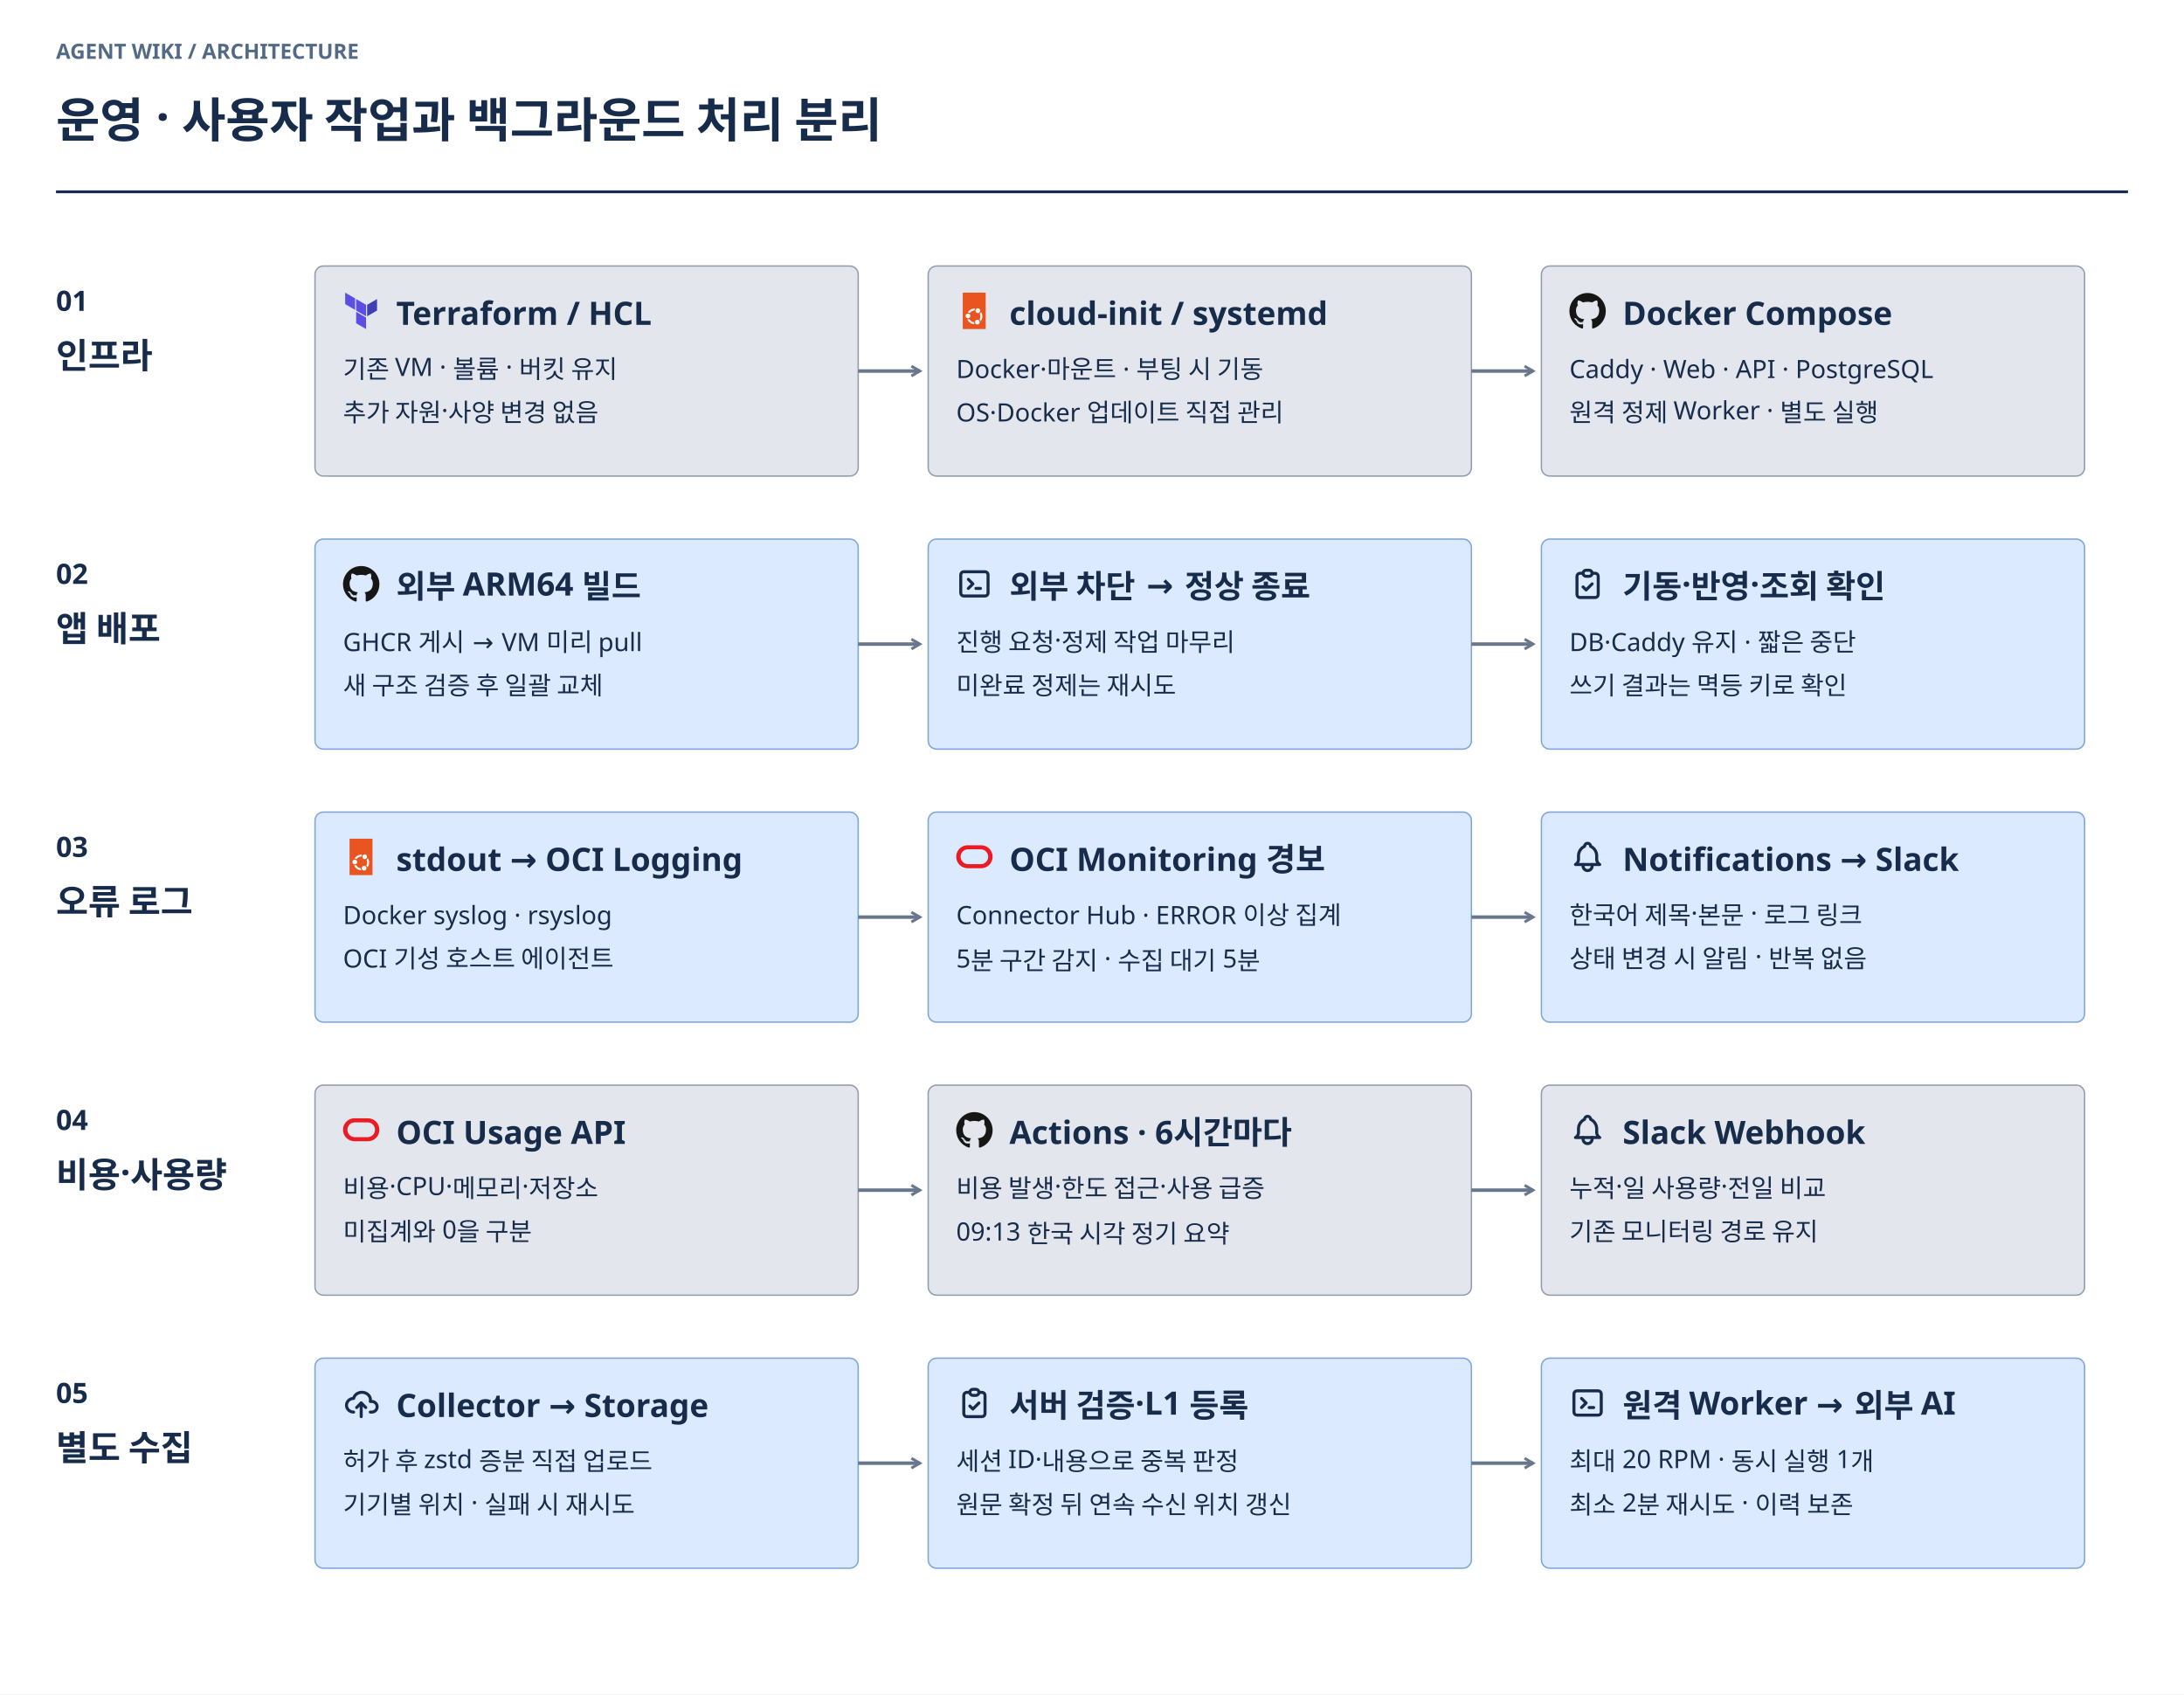
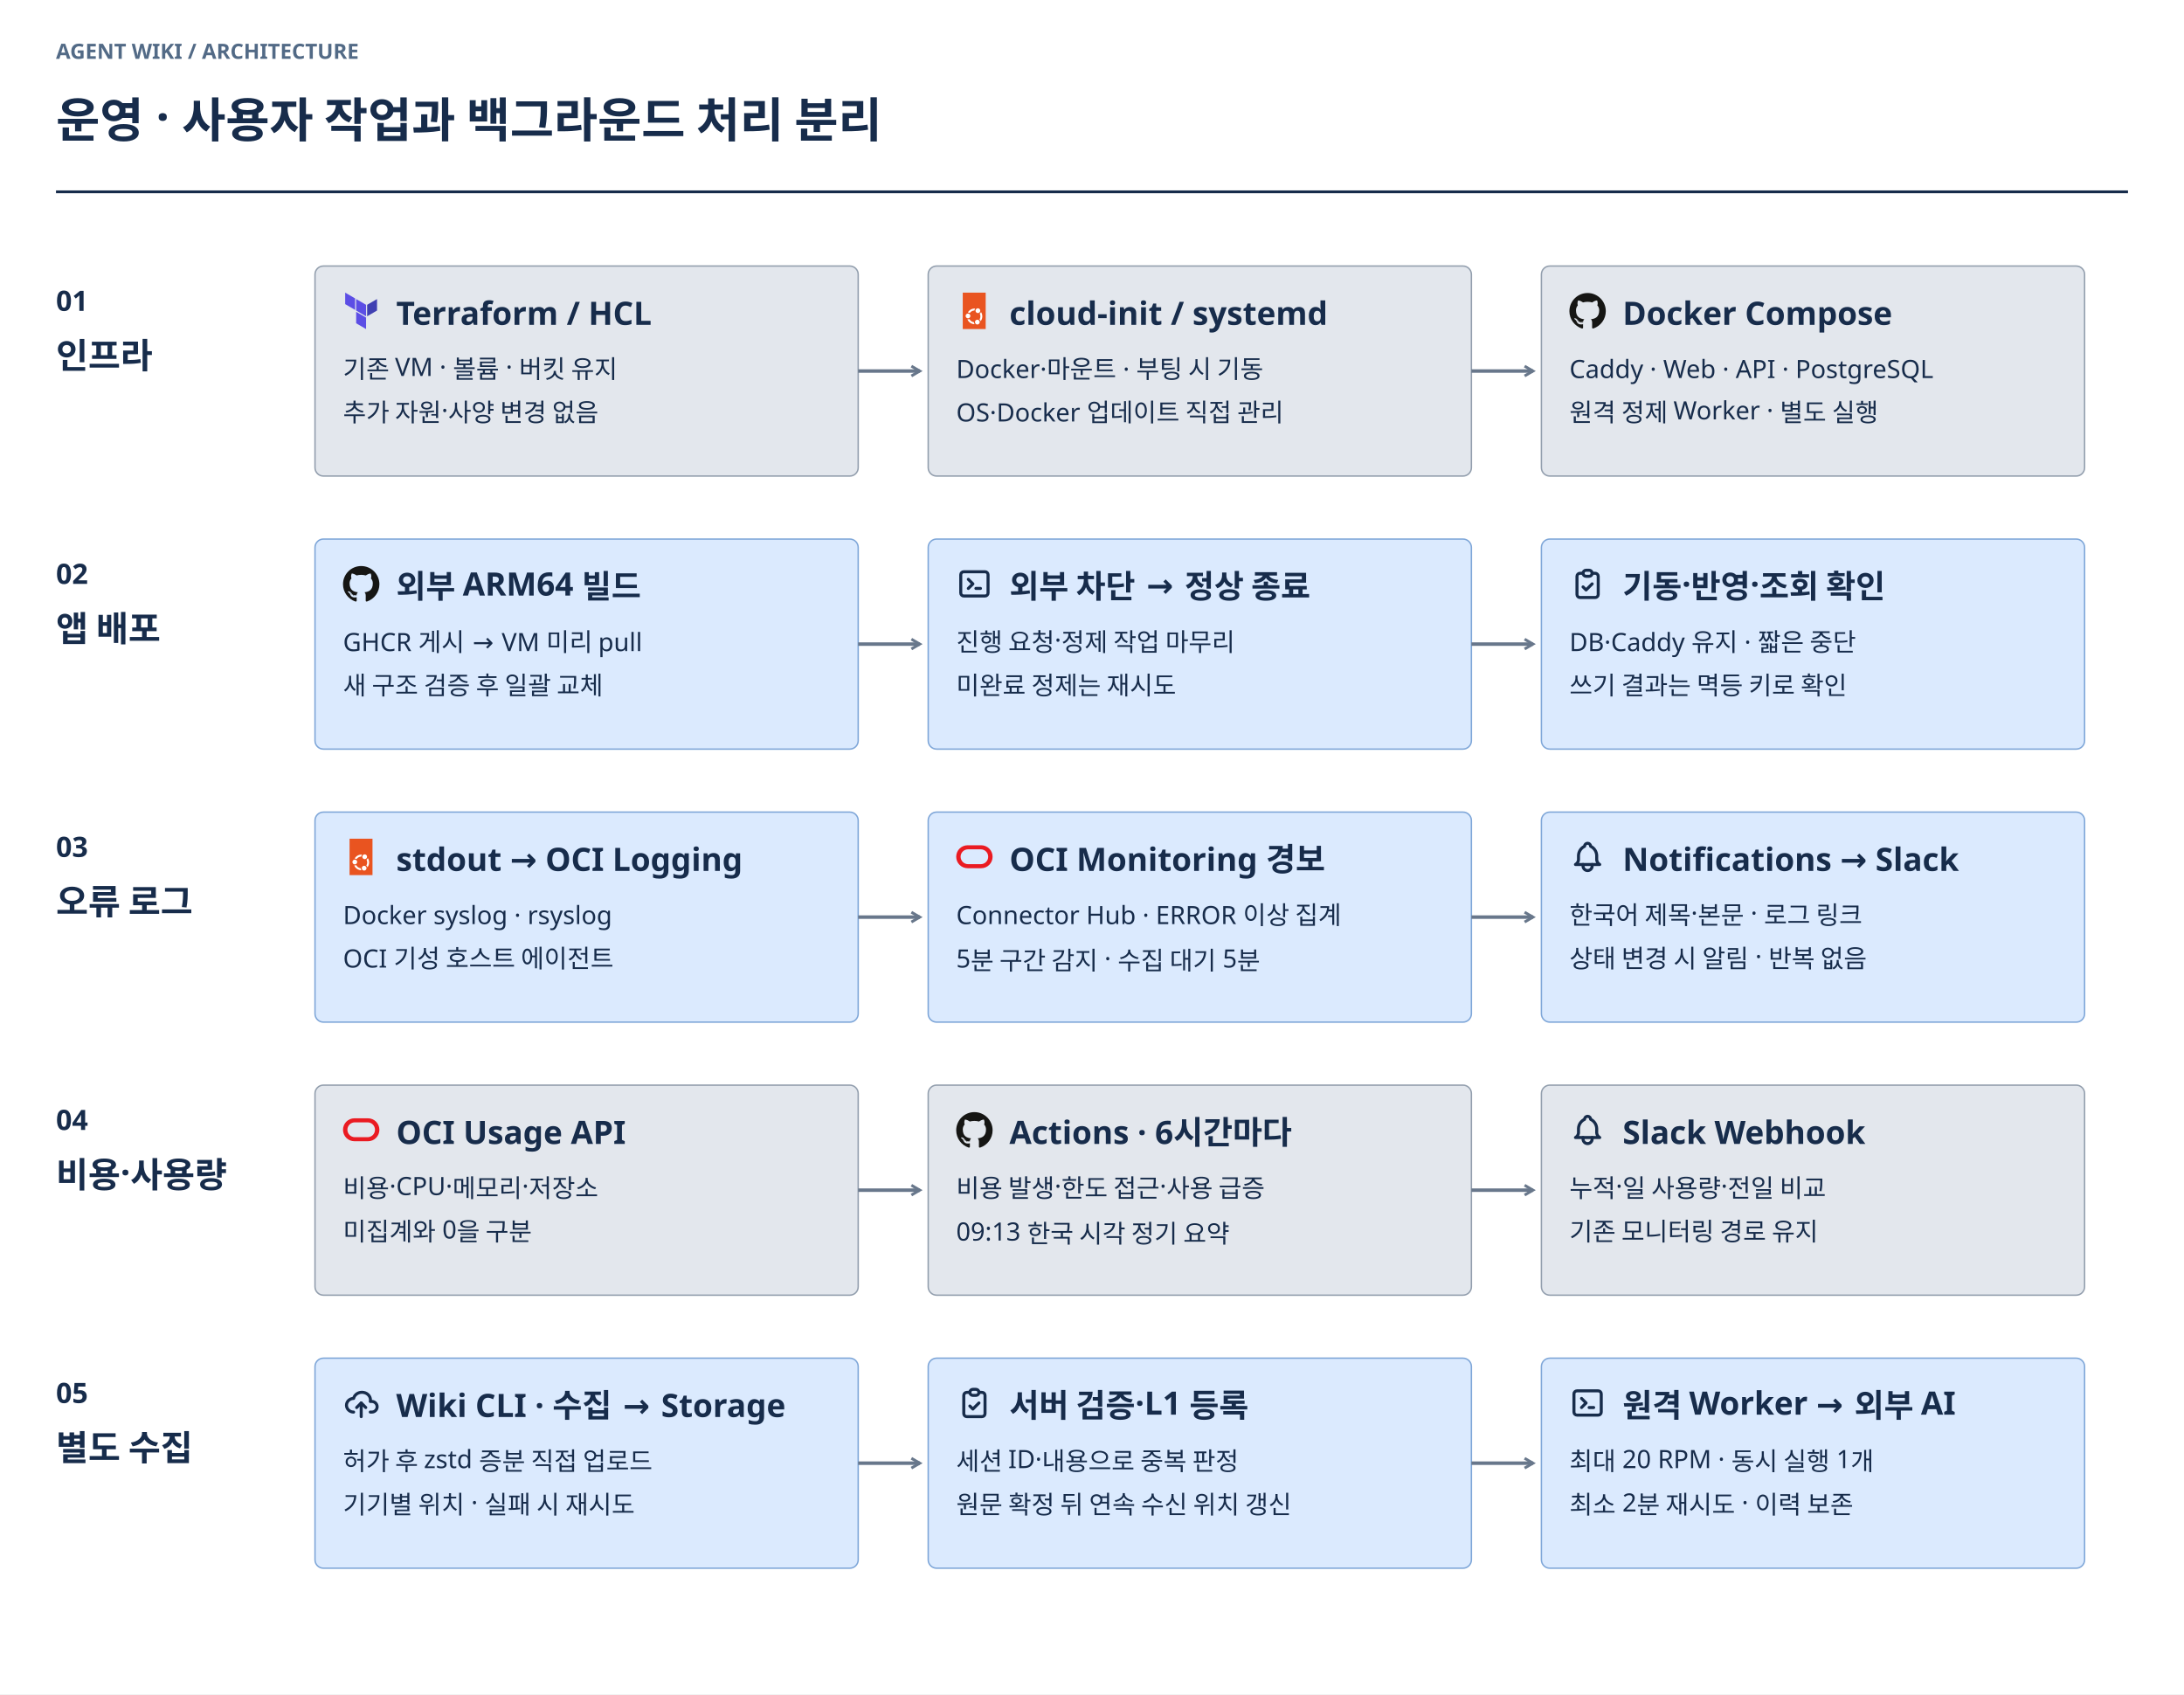
<svg xmlns="http://www.w3.org/2000/svg" width="1560" height="1210" viewBox="0 0 1560 1210" role="img" aria-labelledby="title desc">
  <defs>
    <marker id="arrow-ingest" markerWidth="9" markerHeight="9" refX="7" refY="4.5" orient="auto-start-reverse" markerUnits="userSpaceOnUse">
      <path d="M1 1 L7 4.5 L1 8" fill="none" stroke="#B35C00" stroke-width="2" />
    </marker>
    <marker id="arrow-query" markerWidth="9" markerHeight="9" refX="7" refY="4.5" orient="auto-start-reverse" markerUnits="userSpaceOnUse">
      <path d="M1 1 L7 4.5 L1 8" fill="none" stroke="#245CC5" stroke-width="2" />
    </marker>
    <marker id="arrow-ops" markerWidth="9" markerHeight="9" refX="7" refY="4.5" orient="auto-start-reverse" markerUnits="userSpaceOnUse">
      <path d="M1 1 L7 4.5 L1 8" fill="none" stroke="#68778B" stroke-width="2" />
    </marker>
    <marker id="arrow-relation" markerWidth="9" markerHeight="9" refX="7" refY="4.5" orient="auto-start-reverse" markerUnits="userSpaceOnUse">
      <path d="M1 1 L7 4.5 L1 8" fill="none" stroke="#8054A3" stroke-width="2" />
    </marker>
  </defs>
  <g font-family="Noto Sans KR, sans-serif">
    <rect width="1560" height="1210" fill="#FFFFFF" />
    <text x="40" y="42" font-size="15" font-weight="700" fill="#526A86">AGENT WIKI / ARCHITECTURE</text>
    <text x="40" y="98" font-size="34" font-weight="700" fill="#172C4B">운영 · 사용자 작업과 백그라운드 처리 분리</text>
    <path d="M40 137 H1520" stroke="#172C4B" stroke-width="2" />
    <text x="40" y="222" font-size="20" font-weight="700" fill="#172C4B">01</text>
    <text x="40" y="263" font-size="25" font-weight="700" fill="#172C4B">인프라</text>
    <rect x="225" y="190" width="388" height="150" rx="6" fill="#E3E7ED" stroke="#929EAD" />
    <svg fill="none" viewBox="0 0 100 100" x="245" y="209" width="26" height="26" color="#172C4B">
      <path fill="#5c4ee5" d="M6 0v31.563l27.181 15.793V15.788zm57.344 33.4L36.156 17.619V49.18l27.188 15.794zm-.007 66.6-27.18-15.787V52.65l27.18 15.781z" />
      <path fill="#4040b2" d="M66.319 33.4v31.575L93.5 49.18V17.62z" />
    </svg>
    <text x="283" y="232" font-size="23" font-weight="700" fill="#172C4B">Terraform / HCL</text>
    <text x="245" y="270" font-size="18" font-weight="400" fill="#172C4B">기존 VM · 볼륨 · 버킷 유지</text>
    <text x="245" y="301" font-size="18" font-weight="400" fill="#172C4B">추가 자원·사양 변경 없음</text>
    <path d="M613 265 H657" fill="none" stroke="#68778B" stroke-width="2.5" stroke-linejoin="round" marker-end="url(#arrow-ops)" />
    <rect x="663" y="190" width="388" height="150" rx="6" fill="#E3E7ED" stroke="#929EAD" />
    <svg fill="none" viewBox="0 0 100 100" x="683" y="209" width="26" height="26" color="#172C4B">
      <path fill="#e95420" d="M81.018 0H18v100h63.018z" />
      <path fill="#fff" d="M32.408 70.555c3.602 0 6.524-2.944 6.524-6.576 0-3.63-2.922-6.574-6.524-6.574-3.603 0-6.523 2.943-6.523 6.575 0 3.63 2.92 6.575 6.523 6.575m27.17-14.418c3.604 0 6.524-2.943 6.524-6.575 0-3.63-2.92-6.575-6.524-6.575-3.602 0-6.523 2.944-6.523 6.575s2.921 6.575 6.523 6.575M47.122 80.905c-4.7-1.015-8.626-4.04-10.834-8.33a9.3 9.3 0 0 1-5.578.69C33.38 79.877 39.045 84.68 46 86.183c1.526.33 3.08.49 4.633.48a9.45 9.45 0 0 1-1.91-5.498 16 16 0 0 1-1.6-.263zm10.99 6.61c3.603 0 6.523-2.944 6.523-6.575s-2.92-6.575-6.523-6.575-6.524 2.943-6.524 6.575c0 3.63 2.921 6.575 6.523 6.575m9.078-8.99a21.62 21.62 0 0 0 4.241-17.358 21.7 21.7 0 0 0-3.173-7.882 9.45 9.45 0 0 1-3.668 4.33 16.2 16.2 0 0 1 1.508 10.918 16.2 16.2 0 0 1-2.029 5.094 9.45 9.45 0 0 1 3.123 4.9zM31.906 54.55a9.2 9.2 0 0 1 2.465.2 9.2 9.2 0 0 1 2.979 1.21c2.937-4.258 7.676-6.812 12.811-6.908a9.53 9.53 0 0 1 1.98-5.333c-8.205-.654-16.178 3.614-20.238 10.833z" />
    </svg>
    <text x="721" y="232" font-size="23" font-weight="700" fill="#172C4B">cloud-init / systemd</text>
    <text x="683" y="270" font-size="18" font-weight="400" fill="#172C4B">Docker·마운트 · 부팅 시 기동</text>
    <text x="683" y="301" font-size="18" font-weight="400" fill="#172C4B">OS·Docker 업데이트 직접 관리</text>
    <path d="M1051 265 H1095" fill="none" stroke="#68778B" stroke-width="2.5" stroke-linejoin="round" marker-end="url(#arrow-ops)" />
    <rect x="1101" y="190" width="388" height="150" rx="6" fill="#E3E7ED" stroke="#929EAD" />
    <svg fill="none" viewBox="0 0 100 100" x="1121" y="209" width="26" height="26" color="#172C4B">
      <path fill="#161614" d="M50 1C22.39 1 0 23.386 0 51c0 22.092 14.327 40.834 34.193 47.446 2.499.462 3.417-1.085 3.417-2.406 0-1.192-.047-5.131-.068-9.309-13.91 3.025-16.846-5.9-16.846-5.9-2.274-5.779-5.551-7.315-5.551-7.315-4.537-3.104.341-3.04.341-3.04 5.022.353 7.665 5.153 7.665 5.153 4.46 7.644 11.697 5.434 14.55 4.156.449-3.232 1.745-5.437 3.175-6.686-11.106-1.264-22.78-5.552-22.78-24.71 0-5.459 1.953-9.92 5.151-13.42-.519-1.26-2.23-6.346.485-13.233 0 0 4.198-1.344 13.753 5.125 3.988-1.108 8.266-1.663 12.515-1.682 4.25.019 8.53.574 12.526 1.682 9.544-6.469 13.736-5.125 13.736-5.125 2.722 6.887 1.01 11.973.49 13.232 3.206 3.502 5.146 7.962 5.146 13.42 0 19.205-11.697 23.434-22.83 24.671 1.793 1.552 3.391 4.595 3.391 9.26 0 6.69-.058 12.074-.058 13.721 0 1.33.9 2.89 3.435 2.399C85.692 91.819 100 73.085 100 51c0-27.614-22.386-50-50-50" />
      <path fill="#161614" d="M18.727 72.227c-.11.248-.502.322-.857.152-.363-.163-.567-.502-.45-.751.109-.256.5-.327.862-.156.363.163.57.505.445.755m2.46 2.194c-.24.221-.706.118-1.022-.231-.327-.349-.388-.814-.146-1.04.246-.22.698-.117 1.026.232.327.353.39.816.14 1.04zm1.687 2.808c-.307.213-.808.013-1.118-.432-.306-.444-.306-.977.007-1.191.31-.214.804-.021 1.118.42.305.452.305.985-.008 1.203m2.853 3.252c-.274.302-.858.22-1.285-.192-.437-.403-.56-.975-.284-1.277.277-.303.864-.218 1.295.191.434.403.566.979.274 1.278m3.688 1.098c-.12.391-.683.57-1.25.403-.565-.171-.935-.63-.821-1.026.118-.394.682-.58 1.253-.401.565.17.936.625.818 1.024m4.197.465c.014.413-.466.755-1.06.762-.599.013-1.082-.32-1.088-.726 0-.416.469-.755 1.067-.765.594-.012 1.081.32 1.081.73m4.123-.158c.071.403-.342.816-.932.926-.58.106-1.118-.143-1.192-.541-.072-.413.35-.826.928-.933.592-.103 1.12.14 1.196.548" />
    </svg>
    <text x="1159" y="232" font-size="23" font-weight="700" fill="#172C4B">Docker Compose</text>
    <text x="1121" y="270" font-size="18" font-weight="400" fill="#172C4B">Caddy · Web · API · PostgreSQL</text>
    <text x="1121" y="301" font-size="18" font-weight="400" fill="#172C4B">원격 정제 Worker · 별도 실행</text>
    <text x="40" y="417" font-size="20" font-weight="700" fill="#172C4B">02</text>
    <text x="40" y="458" font-size="25" font-weight="700" fill="#172C4B">앱 배포</text>
    <rect x="225" y="385" width="388" height="150" rx="6" fill="#DBEAFE" stroke="#7EA6D8" />
    <svg fill="none" viewBox="0 0 100 100" x="245" y="404" width="26" height="26" color="#172C4B">
      <path fill="#161614" d="M50 1C22.39 1 0 23.386 0 51c0 22.092 14.327 40.834 34.193 47.446 2.499.462 3.417-1.085 3.417-2.406 0-1.192-.047-5.131-.068-9.309-13.91 3.025-16.846-5.9-16.846-5.9-2.274-5.779-5.551-7.315-5.551-7.315-4.537-3.104.341-3.04.341-3.04 5.022.353 7.665 5.153 7.665 5.153 4.46 7.644 11.697 5.434 14.55 4.156.449-3.232 1.745-5.437 3.175-6.686-11.106-1.264-22.78-5.552-22.78-24.71 0-5.459 1.953-9.92 5.151-13.42-.519-1.26-2.23-6.346.485-13.233 0 0 4.198-1.344 13.753 5.125 3.988-1.108 8.266-1.663 12.515-1.682 4.25.019 8.53.574 12.526 1.682 9.544-6.469 13.736-5.125 13.736-5.125 2.722 6.887 1.01 11.973.49 13.232 3.206 3.502 5.146 7.962 5.146 13.42 0 19.205-11.697 23.434-22.83 24.671 1.793 1.552 3.391 4.595 3.391 9.26 0 6.69-.058 12.074-.058 13.721 0 1.33.9 2.89 3.435 2.399C85.692 91.819 100 73.085 100 51c0-27.614-22.386-50-50-50" />
      <path fill="#161614" d="M18.727 72.227c-.11.248-.502.322-.857.152-.363-.163-.567-.502-.45-.751.109-.256.5-.327.862-.156.363.163.57.505.445.755m2.46 2.194c-.24.221-.706.118-1.022-.231-.327-.349-.388-.814-.146-1.04.246-.22.698-.117 1.026.232.327.353.39.816.14 1.04zm1.687 2.808c-.307.213-.808.013-1.118-.432-.306-.444-.306-.977.007-1.191.31-.214.804-.021 1.118.42.305.452.305.985-.008 1.203m2.853 3.252c-.274.302-.858.22-1.285-.192-.437-.403-.56-.975-.284-1.277.277-.303.864-.218 1.295.191.434.403.566.979.274 1.278m3.688 1.098c-.12.391-.683.57-1.25.403-.565-.171-.935-.63-.821-1.026.118-.394.682-.58 1.253-.401.565.17.936.625.818 1.024m4.197.465c.014.413-.466.755-1.06.762-.599.013-1.082-.32-1.088-.726 0-.416.469-.755 1.067-.765.594-.012 1.081.32 1.081.73m4.123-.158c.071.403-.342.816-.932.926-.58.106-1.118-.143-1.192-.541-.072-.413.35-.826.928-.933.592-.103 1.12.14 1.196.548" />
    </svg>
    <text x="283" y="427" font-size="23" font-weight="700" fill="#172C4B">외부 ARM64 빌드</text>
    <text x="245" y="465" font-size="18" font-weight="400" fill="#172C4B">GHCR 게시 → VM 미리 pull</text>
    <text x="245" y="496" font-size="18" font-weight="400" fill="#172C4B">새 구조 검증 후 일괄 교체</text>
    <path d="M613 460 H657" fill="none" stroke="#68778B" stroke-width="2.5" stroke-linejoin="round" marker-end="url(#arrow-ops)" />
    <rect x="663" y="385" width="388" height="150" rx="6" fill="#DBEAFE" stroke="#7EA6D8" />
    <svg width="26" height="26" viewBox="0 0 24 24" fill="none" stroke="currentColor" stroke-width="2" stroke-linecap="round" stroke-linejoin="round" x="683" y="404" color="#172C4B">
      <path d="M8 9l3 3l-3 3" />
      <path d="M13 15l3 0" />
      <path d="M3 4m0 2a2 2 0 0 1 2 -2h14a2 2 0 0 1 2 2v12a2 2 0 0 1 -2 2h-14a2 2 0 0 1 -2 -2z" />
    </svg>
    <text x="721" y="427" font-size="23" font-weight="700" fill="#172C4B">외부 차단 → 정상 종료</text>
    <text x="683" y="465" font-size="18" font-weight="400" fill="#172C4B">진행 요청·정제 작업 마무리</text>
    <text x="683" y="496" font-size="18" font-weight="400" fill="#172C4B">미완료 정제는 재시도</text>
    <path d="M1051 460 H1095" fill="none" stroke="#68778B" stroke-width="2.5" stroke-linejoin="round" marker-end="url(#arrow-ops)" />
    <rect x="1101" y="385" width="388" height="150" rx="6" fill="#DBEAFE" stroke="#7EA6D8" />
    <svg width="26" height="26" viewBox="0 0 24 24" fill="none" stroke="currentColor" stroke-width="2" stroke-linecap="round" stroke-linejoin="round" x="1121" y="404" color="#172C4B">
      <path d="M9 5h-2a2 2 0 0 0 -2 2v12a2 2 0 0 0 2 2h10a2 2 0 0 0 2 -2v-12a2 2 0 0 0 -2 -2h-2" />
      <path d="M9 3m0 2a2 2 0 0 1 2 -2h2a2 2 0 0 1 2 2v0a2 2 0 0 1 -2 2h-2a2 2 0 0 1 -2 -2z" />
      <path d="M9 14l2 2l4 -4" />
    </svg>
    <text x="1159" y="427" font-size="23" font-weight="700" fill="#172C4B">기동·반영·조회 확인</text>
    <text x="1121" y="465" font-size="18" font-weight="400" fill="#172C4B">DB·Caddy 유지 · 짧은 중단</text>
    <text x="1121" y="496" font-size="18" font-weight="400" fill="#172C4B">쓰기 결과는 멱등 키로 확인</text>
    <text x="40" y="612" font-size="20" font-weight="700" fill="#172C4B">03</text>
    <text x="40" y="653" font-size="25" font-weight="700" fill="#172C4B">오류 로그</text>
    <rect x="225" y="580" width="388" height="150" rx="6" fill="#DBEAFE" stroke="#7EA6D8" />
    <svg fill="none" viewBox="0 0 100 100" x="245" y="599" width="26" height="26" color="#172C4B">
      <path fill="#e95420" d="M81.018 0H18v100h63.018z" />
      <path fill="#fff" d="M32.408 70.555c3.602 0 6.524-2.944 6.524-6.576 0-3.63-2.922-6.574-6.524-6.574-3.603 0-6.523 2.943-6.523 6.575 0 3.63 2.92 6.575 6.523 6.575m27.17-14.418c3.604 0 6.524-2.943 6.524-6.575 0-3.63-2.92-6.575-6.524-6.575-3.602 0-6.523 2.944-6.523 6.575s2.921 6.575 6.523 6.575M47.122 80.905c-4.7-1.015-8.626-4.04-10.834-8.33a9.3 9.3 0 0 1-5.578.69C33.38 79.877 39.045 84.68 46 86.183c1.526.33 3.08.49 4.633.48a9.45 9.45 0 0 1-1.91-5.498 16 16 0 0 1-1.6-.263zm10.99 6.61c3.603 0 6.523-2.944 6.523-6.575s-2.92-6.575-6.523-6.575-6.524 2.943-6.524 6.575c0 3.63 2.921 6.575 6.523 6.575m9.078-8.99a21.62 21.62 0 0 0 4.241-17.358 21.7 21.7 0 0 0-3.173-7.882 9.45 9.45 0 0 1-3.668 4.33 16.2 16.2 0 0 1 1.508 10.918 16.2 16.2 0 0 1-2.029 5.094 9.45 9.45 0 0 1 3.123 4.9zM31.906 54.55a9.2 9.2 0 0 1 2.465.2 9.2 9.2 0 0 1 2.979 1.21c2.937-4.258 7.676-6.812 12.811-6.908a9.53 9.53 0 0 1 1.98-5.333c-8.205-.654-16.178 3.614-20.238 10.833z" />
    </svg>
    <text x="283" y="622" font-size="23" font-weight="700" fill="#172C4B">stdout → OCI Logging</text>
    <text x="245" y="660" font-size="18" font-weight="400" fill="#172C4B">Docker syslog · rsyslog</text>
    <text x="245" y="691" font-size="18" font-weight="400" fill="#172C4B">OCI 기성 호스트 에이전트</text>
    <path d="M613 655 H657" fill="none" stroke="#68778B" stroke-width="2.5" stroke-linejoin="round" marker-end="url(#arrow-ops)" />
    <rect x="663" y="580" width="388" height="150" rx="6" fill="#DBEAFE" stroke="#7EA6D8" />
    <svg fill="none" viewBox="0 0 100 100" x="683" y="599" width="26" height="26" color="#172C4B">
      <path fill="#ea1b22" d="M31.529 81.056C14.013 81.056 0 67.044 0 49.528s14.013-31.529 31.529-31.529H68.47c17.517 0 31.53 14.013 31.53 31.529S85.987 81.056 68.471 81.056zM67.516 69.91c11.465 0 20.382-9.236 20.382-20.382 0-11.465-9.236-20.382-20.382-20.382H32.484c-11.465 0-20.382 9.235-20.382 20.382 0 11.146 9.236 20.382 20.382 20.382z" />
    </svg>
    <text x="721" y="622" font-size="23" font-weight="700" fill="#172C4B">OCI Monitoring 경보</text>
    <text x="683" y="660" font-size="18" font-weight="400" fill="#172C4B">Connector Hub · ERROR 이상 집계</text>
    <text x="683" y="691" font-size="18" font-weight="400" fill="#172C4B">5분 구간 감지 · 수집 대기 5분</text>
    <path d="M1051 655 H1095" fill="none" stroke="#68778B" stroke-width="2.5" stroke-linejoin="round" marker-end="url(#arrow-ops)" />
    <rect x="1101" y="580" width="388" height="150" rx="6" fill="#DBEAFE" stroke="#7EA6D8" />
    <svg width="26" height="26" viewBox="0 0 24 24" fill="none" stroke="currentColor" stroke-width="2" stroke-linecap="round" stroke-linejoin="round" x="1121" y="599" color="#172C4B">
      <path d="M10 5a2 2 0 1 1 4 0a7 7 0 0 1 4 6v3a4 4 0 0 0 2 3h-16a4 4 0 0 0 2 -3v-3a7 7 0 0 1 4 -6" />
      <path d="M9 17v1a3 3 0 0 0 6 0v-1" />
    </svg>
    <text x="1159" y="622" font-size="23" font-weight="700" fill="#172C4B">Notifications → Slack</text>
    <text x="1121" y="660" font-size="18" font-weight="400" fill="#172C4B">한국어 제목·본문 · 로그 링크</text>
    <text x="1121" y="691" font-size="18" font-weight="400" fill="#172C4B">상태 변경 시 알림 · 반복 없음</text>
    <text x="40" y="807" font-size="20" font-weight="700" fill="#172C4B">04</text>
    <text x="40" y="848" font-size="25" font-weight="700" fill="#172C4B">비용·사용량</text>
    <rect x="225" y="775" width="388" height="150" rx="6" fill="#E3E7ED" stroke="#929EAD" />
    <svg fill="none" viewBox="0 0 100 100" x="245" y="794" width="26" height="26" color="#172C4B">
      <path fill="#ea1b22" d="M31.529 81.056C14.013 81.056 0 67.044 0 49.528s14.013-31.529 31.529-31.529H68.47c17.517 0 31.53 14.013 31.53 31.529S85.987 81.056 68.471 81.056zM67.516 69.91c11.465 0 20.382-9.236 20.382-20.382 0-11.465-9.236-20.382-20.382-20.382H32.484c-11.465 0-20.382 9.235-20.382 20.382 0 11.146 9.236 20.382 20.382 20.382z" />
    </svg>
    <text x="283" y="817" font-size="23" font-weight="700" fill="#172C4B">OCI Usage API</text>
    <text x="245" y="855" font-size="18" font-weight="400" fill="#172C4B">비용·CPU·메모리·저장소</text>
    <text x="245" y="886" font-size="18" font-weight="400" fill="#172C4B">미집계와 0을 구분</text>
    <path d="M613 850 H657" fill="none" stroke="#68778B" stroke-width="2.5" stroke-linejoin="round" marker-end="url(#arrow-ops)" />
    <rect x="663" y="775" width="388" height="150" rx="6" fill="#E3E7ED" stroke="#929EAD" />
    <svg fill="none" viewBox="0 0 100 100" x="683" y="794" width="26" height="26" color="#172C4B">
      <path fill="#161614" d="M50 1C22.39 1 0 23.386 0 51c0 22.092 14.327 40.834 34.193 47.446 2.499.462 3.417-1.085 3.417-2.406 0-1.192-.047-5.131-.068-9.309-13.91 3.025-16.846-5.9-16.846-5.9-2.274-5.779-5.551-7.315-5.551-7.315-4.537-3.104.341-3.04.341-3.04 5.022.353 7.665 5.153 7.665 5.153 4.46 7.644 11.697 5.434 14.55 4.156.449-3.232 1.745-5.437 3.175-6.686-11.106-1.264-22.78-5.552-22.78-24.71 0-5.459 1.953-9.92 5.151-13.42-.519-1.26-2.23-6.346.485-13.233 0 0 4.198-1.344 13.753 5.125 3.988-1.108 8.266-1.663 12.515-1.682 4.25.019 8.53.574 12.526 1.682 9.544-6.469 13.736-5.125 13.736-5.125 2.722 6.887 1.01 11.973.49 13.232 3.206 3.502 5.146 7.962 5.146 13.42 0 19.205-11.697 23.434-22.83 24.671 1.793 1.552 3.391 4.595 3.391 9.26 0 6.69-.058 12.074-.058 13.721 0 1.33.9 2.89 3.435 2.399C85.692 91.819 100 73.085 100 51c0-27.614-22.386-50-50-50" />
      <path fill="#161614" d="M18.727 72.227c-.11.248-.502.322-.857.152-.363-.163-.567-.502-.45-.751.109-.256.5-.327.862-.156.363.163.57.505.445.755m2.46 2.194c-.24.221-.706.118-1.022-.231-.327-.349-.388-.814-.146-1.04.246-.22.698-.117 1.026.232.327.353.39.816.14 1.04zm1.687 2.808c-.307.213-.808.013-1.118-.432-.306-.444-.306-.977.007-1.191.31-.214.804-.021 1.118.42.305.452.305.985-.008 1.203m2.853 3.252c-.274.302-.858.22-1.285-.192-.437-.403-.56-.975-.284-1.277.277-.303.864-.218 1.295.191.434.403.566.979.274 1.278m3.688 1.098c-.12.391-.683.57-1.25.403-.565-.171-.935-.63-.821-1.026.118-.394.682-.58 1.253-.401.565.17.936.625.818 1.024m4.197.465c.014.413-.466.755-1.06.762-.599.013-1.082-.32-1.088-.726 0-.416.469-.755 1.067-.765.594-.012 1.081.32 1.081.73m4.123-.158c.071.403-.342.816-.932.926-.58.106-1.118-.143-1.192-.541-.072-.413.35-.826.928-.933.592-.103 1.12.14 1.196.548" />
    </svg>
    <text x="721" y="817" font-size="23" font-weight="700" fill="#172C4B">Actions · 6시간마다</text>
    <text x="683" y="855" font-size="18" font-weight="400" fill="#172C4B">비용 발생·한도 접근·사용 급증</text>
    <text x="683" y="886" font-size="18" font-weight="400" fill="#172C4B">09:13 한국 시각 정기 요약</text>
    <path d="M1051 850 H1095" fill="none" stroke="#68778B" stroke-width="2.5" stroke-linejoin="round" marker-end="url(#arrow-ops)" />
    <rect x="1101" y="775" width="388" height="150" rx="6" fill="#E3E7ED" stroke="#929EAD" />
    <svg width="26" height="26" viewBox="0 0 24 24" fill="none" stroke="currentColor" stroke-width="2" stroke-linecap="round" stroke-linejoin="round" x="1121" y="794" color="#172C4B">
      <path d="M10 5a2 2 0 1 1 4 0a7 7 0 0 1 4 6v3a4 4 0 0 0 2 3h-16a4 4 0 0 0 2 -3v-3a7 7 0 0 1 4 -6" />
      <path d="M9 17v1a3 3 0 0 0 6 0v-1" />
    </svg>
    <text x="1159" y="817" font-size="23" font-weight="700" fill="#172C4B">Slack Webhook</text>
    <text x="1121" y="855" font-size="18" font-weight="400" fill="#172C4B">누적·일 사용량·전일 비교</text>
    <text x="1121" y="886" font-size="18" font-weight="400" fill="#172C4B">기존 모니터링 경로 유지</text>
    <text x="40" y="1002" font-size="20" font-weight="700" fill="#172C4B">05</text>
    <text x="40" y="1043" font-size="25" font-weight="700" fill="#172C4B">별도 수집</text>
    <rect x="225" y="970" width="388" height="150" rx="6" fill="#DBEAFE" stroke="#7EA6D8" />
    <svg width="26" height="26" viewBox="0 0 24 24" fill="none" stroke="currentColor" stroke-width="2" stroke-linecap="round" stroke-linejoin="round" x="245" y="989" color="#172C4B">
      <path d="M7 18a4.6 4.4 0 0 1 0 -9a5 4.5 0 0 1 11 2h1a3.5 3.5 0 0 1 0 7h-1" />
      <path d="M9 15l3 -3l3 3" />
      <path d="M12 12l0 9" />
    </svg>
-     <text x="283" y="1012" font-size="23" font-weight="700" fill="#172C4B">Collector → Storage</text>
+     <text x="283" y="1012" font-size="23" font-weight="700" fill="#172C4B">Wiki CLI · 수집 → Storage</text>
    <text x="245" y="1050" font-size="18" font-weight="400" fill="#172C4B">허가 후 zstd 증분 직접 업로드</text>
    <text x="245" y="1081" font-size="18" font-weight="400" fill="#172C4B">기기별 위치 · 실패 시 재시도</text>
    <path d="M613 1045 H657" fill="none" stroke="#68778B" stroke-width="2.5" stroke-linejoin="round" marker-end="url(#arrow-ops)" />
    <rect x="663" y="970" width="388" height="150" rx="6" fill="#DBEAFE" stroke="#7EA6D8" />
    <svg width="26" height="26" viewBox="0 0 24 24" fill="none" stroke="currentColor" stroke-width="2" stroke-linecap="round" stroke-linejoin="round" x="683" y="989" color="#172C4B">
      <path d="M9 5h-2a2 2 0 0 0 -2 2v12a2 2 0 0 0 2 2h10a2 2 0 0 0 2 -2v-12a2 2 0 0 0 -2 -2h-2" />
      <path d="M9 3m0 2a2 2 0 0 1 2 -2h2a2 2 0 0 1 2 2v0a2 2 0 0 1 -2 2h-2a2 2 0 0 1 -2 -2z" />
      <path d="M9 14l2 2l4 -4" />
    </svg>
    <text x="721" y="1012" font-size="23" font-weight="700" fill="#172C4B">서버 검증·L1 등록</text>
    <text x="683" y="1050" font-size="18" font-weight="400" fill="#172C4B">세션 ID·내용으로 중복 판정</text>
    <text x="683" y="1081" font-size="18" font-weight="400" fill="#172C4B">원문 확정 뒤 연속 수신 위치 갱신</text>
    <path d="M1051 1045 H1095" fill="none" stroke="#68778B" stroke-width="2.5" stroke-linejoin="round" marker-end="url(#arrow-ops)" />
    <rect x="1101" y="970" width="388" height="150" rx="6" fill="#DBEAFE" stroke="#7EA6D8" />
    <svg width="26" height="26" viewBox="0 0 24 24" fill="none" stroke="currentColor" stroke-width="2" stroke-linecap="round" stroke-linejoin="round" x="1121" y="989" color="#172C4B">
      <path d="M8 9l3 3l-3 3" />
      <path d="M13 15l3 0" />
      <path d="M3 4m0 2a2 2 0 0 1 2 -2h14a2 2 0 0 1 2 2v12a2 2 0 0 1 -2 2h-14a2 2 0 0 1 -2 -2z" />
    </svg>
    <text x="1159" y="1012" font-size="23" font-weight="700" fill="#172C4B">원격 Worker → 외부 AI</text>
    <text x="1121" y="1050" font-size="18" font-weight="400" fill="#172C4B">최대 20 RPM · 동시 실행 1개</text>
    <text x="1121" y="1081" font-size="18" font-weight="400" fill="#172C4B">최소 2분 재시도 · 이력 보존</text>
  </g>
</svg>
